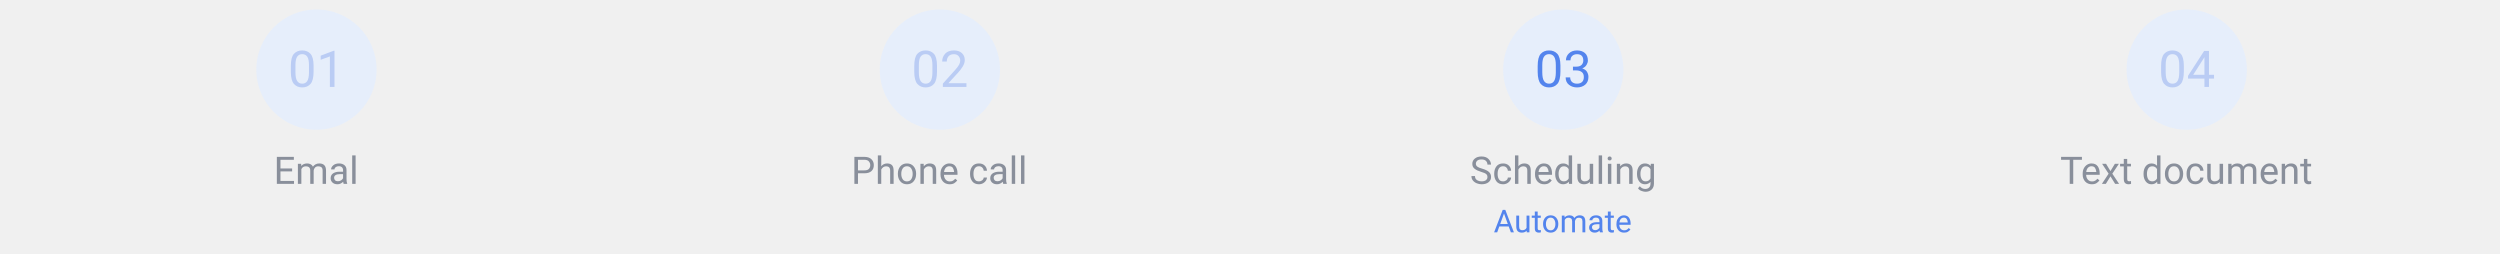
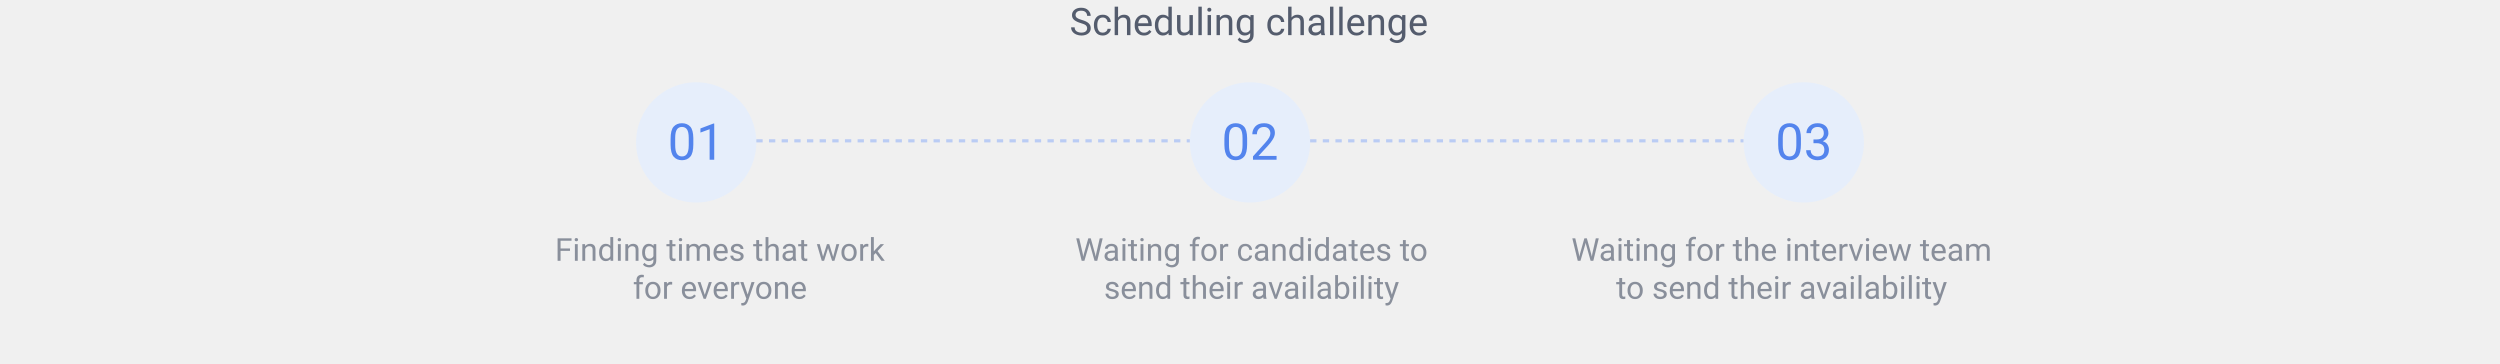
- <svg xmlns="http://www.w3.org/2000/svg" width="790" height="80" viewBox="0 0 790 80" fill="none">
-   <g clip-path="url(#clip0_954_9429)">
-     <text fill="#5384ED" xml:space="preserve" style="white-space: pre" font-family="Roboto" font-size="10" letter-spacing="0em">
-       <tspan x="472" y="73.418">Automate</tspan>
-     </text>
-     <rect x="81" y="3" width="38" height="38" rx="19" fill="#E6EEFB" />
-     <text fill="#BACCF4" xml:space="preserve" style="white-space: pre" font-family="Roboto" font-size="16" letter-spacing="0em">
-       <tspan x="91" y="27.469">01</tspan>
-     </text>
-     <text fill="#898F9B" xml:space="preserve" style="white-space: pre" font-family="Roboto" font-size="12" letter-spacing="0em">
-       <tspan x="86.5" y="58.102">Emal</tspan>
-     </text>
-     <rect x="278" y="3" width="38" height="38" rx="19" fill="#E6EEFB" />
-     <text fill="#BACCF4" xml:space="preserve" style="white-space: pre" font-family="Roboto" font-size="16" letter-spacing="0em">
-       <tspan x="288" y="27.469">02</tspan>
-     </text>
-     <text fill="#898F9B" xml:space="preserve" style="white-space: pre" font-family="Roboto" font-size="12" letter-spacing="0em">
-       <tspan x="269" y="58.102">Phone call</tspan>
-     </text>
-     <rect x="475" y="3" width="38" height="38" rx="19" fill="#E6EEFB" />
-     <text fill="#5384ED" xml:space="preserve" style="white-space: pre" font-family="Roboto" font-size="16" letter-spacing="0em">
-       <tspan x="485" y="27.469">03</tspan>
-     </text>
-     <text fill="#898F9B" xml:space="preserve" style="white-space: pre" font-family="Roboto" font-size="12" letter-spacing="0em">
-       <tspan x="464.5" y="58.102">Scheduling</tspan>
-     </text>
-     <rect x="672" y="3" width="38" height="38" rx="19" fill="#E6EEFB" />
-     <text fill="#BACCF4" xml:space="preserve" style="white-space: pre" font-family="Roboto" font-size="16" letter-spacing="0em">
-       <tspan x="682" y="27.469">04</tspan>
-     </text>
-     <text fill="#898F9B" xml:space="preserve" style="white-space: pre" font-family="Roboto" font-size="12" letter-spacing="0em">
-       <tspan x="651" y="58.102">Text document</tspan>
-     </text>
-   </g>
-   <defs>
-     <clipPath id="clip0_954_9429">
-       <rect width="790" height="80" fill="white" />
-     </clipPath>
-   </defs>
+ <svg xmlns="http://www.w3.org/2000/svg" width="790" height="115" viewBox="0 0 790 115" fill="none">
+   <text fill="#898F9B" xml:space="preserve" style="white-space: pre" font-family="Roboto" font-size="10" letter-spacing="0em">
+     <tspan x="175.371" y="82.418">Finding times that work </tspan>
+     <tspan x="199.985" y="94.418">for everyone</tspan>
+   </text>
+   <text fill="#898F9B" xml:space="preserve" style="white-space: pre" font-family="Roboto" font-size="10" letter-spacing="0em">
+     <tspan x="339.792" y="82.418">Waiting for candidates to </tspan>
+     <tspan x="348.854" y="94.418">send their availability</tspan>
+   </text>
+   <text fill="#898F9B" xml:space="preserve" style="white-space: pre" font-family="Roboto" font-size="10" letter-spacing="0em">
+     <tspan x="496.555" y="82.418">Waiting for the interview team </tspan>
+     <tspan x="510.676" y="94.418">to send their availability</tspan>
+   </text>
+   <rect x="201" y="26" width="38" height="38" rx="19" fill="#E6EEFB" />
+   <text fill="#5384ED" xml:space="preserve" style="white-space: pre" font-family="Roboto" font-size="16" letter-spacing="0em">
+     <tspan x="211" y="50.469">01</tspan>
+   </text>
+   <line x1="239" y1="44.5" x2="376" y2="44.5" stroke="#BACCF4" stroke-dasharray="2 2" />
+   <rect x="376" y="26" width="38" height="38" rx="19" fill="#E6EEFB" />
+   <text fill="#5384ED" xml:space="preserve" style="white-space: pre" font-family="Roboto" font-size="16" letter-spacing="0em">
+     <tspan x="386" y="50.469">02</tspan>
+   </text>
+   <line x1="414" y1="44.5" x2="551" y2="44.5" stroke="#BACCF4" stroke-dasharray="2 2" />
+   <rect x="551" y="26" width="38" height="38" rx="19" fill="#E6EEFB" />
+   <text fill="#5384ED" xml:space="preserve" style="white-space: pre" font-family="Roboto" font-size="16" letter-spacing="0em">
+     <tspan x="561" y="50.469">03</tspan>
+   </text>
+   <text fill="#545C6D" xml:space="preserve" style="white-space: pre" font-family="Roboto" font-size="12" letter-spacing="0em">
+     <tspan x="338" y="11.102">Scheduling challenge</tspan>
+   </text>
</svg>
